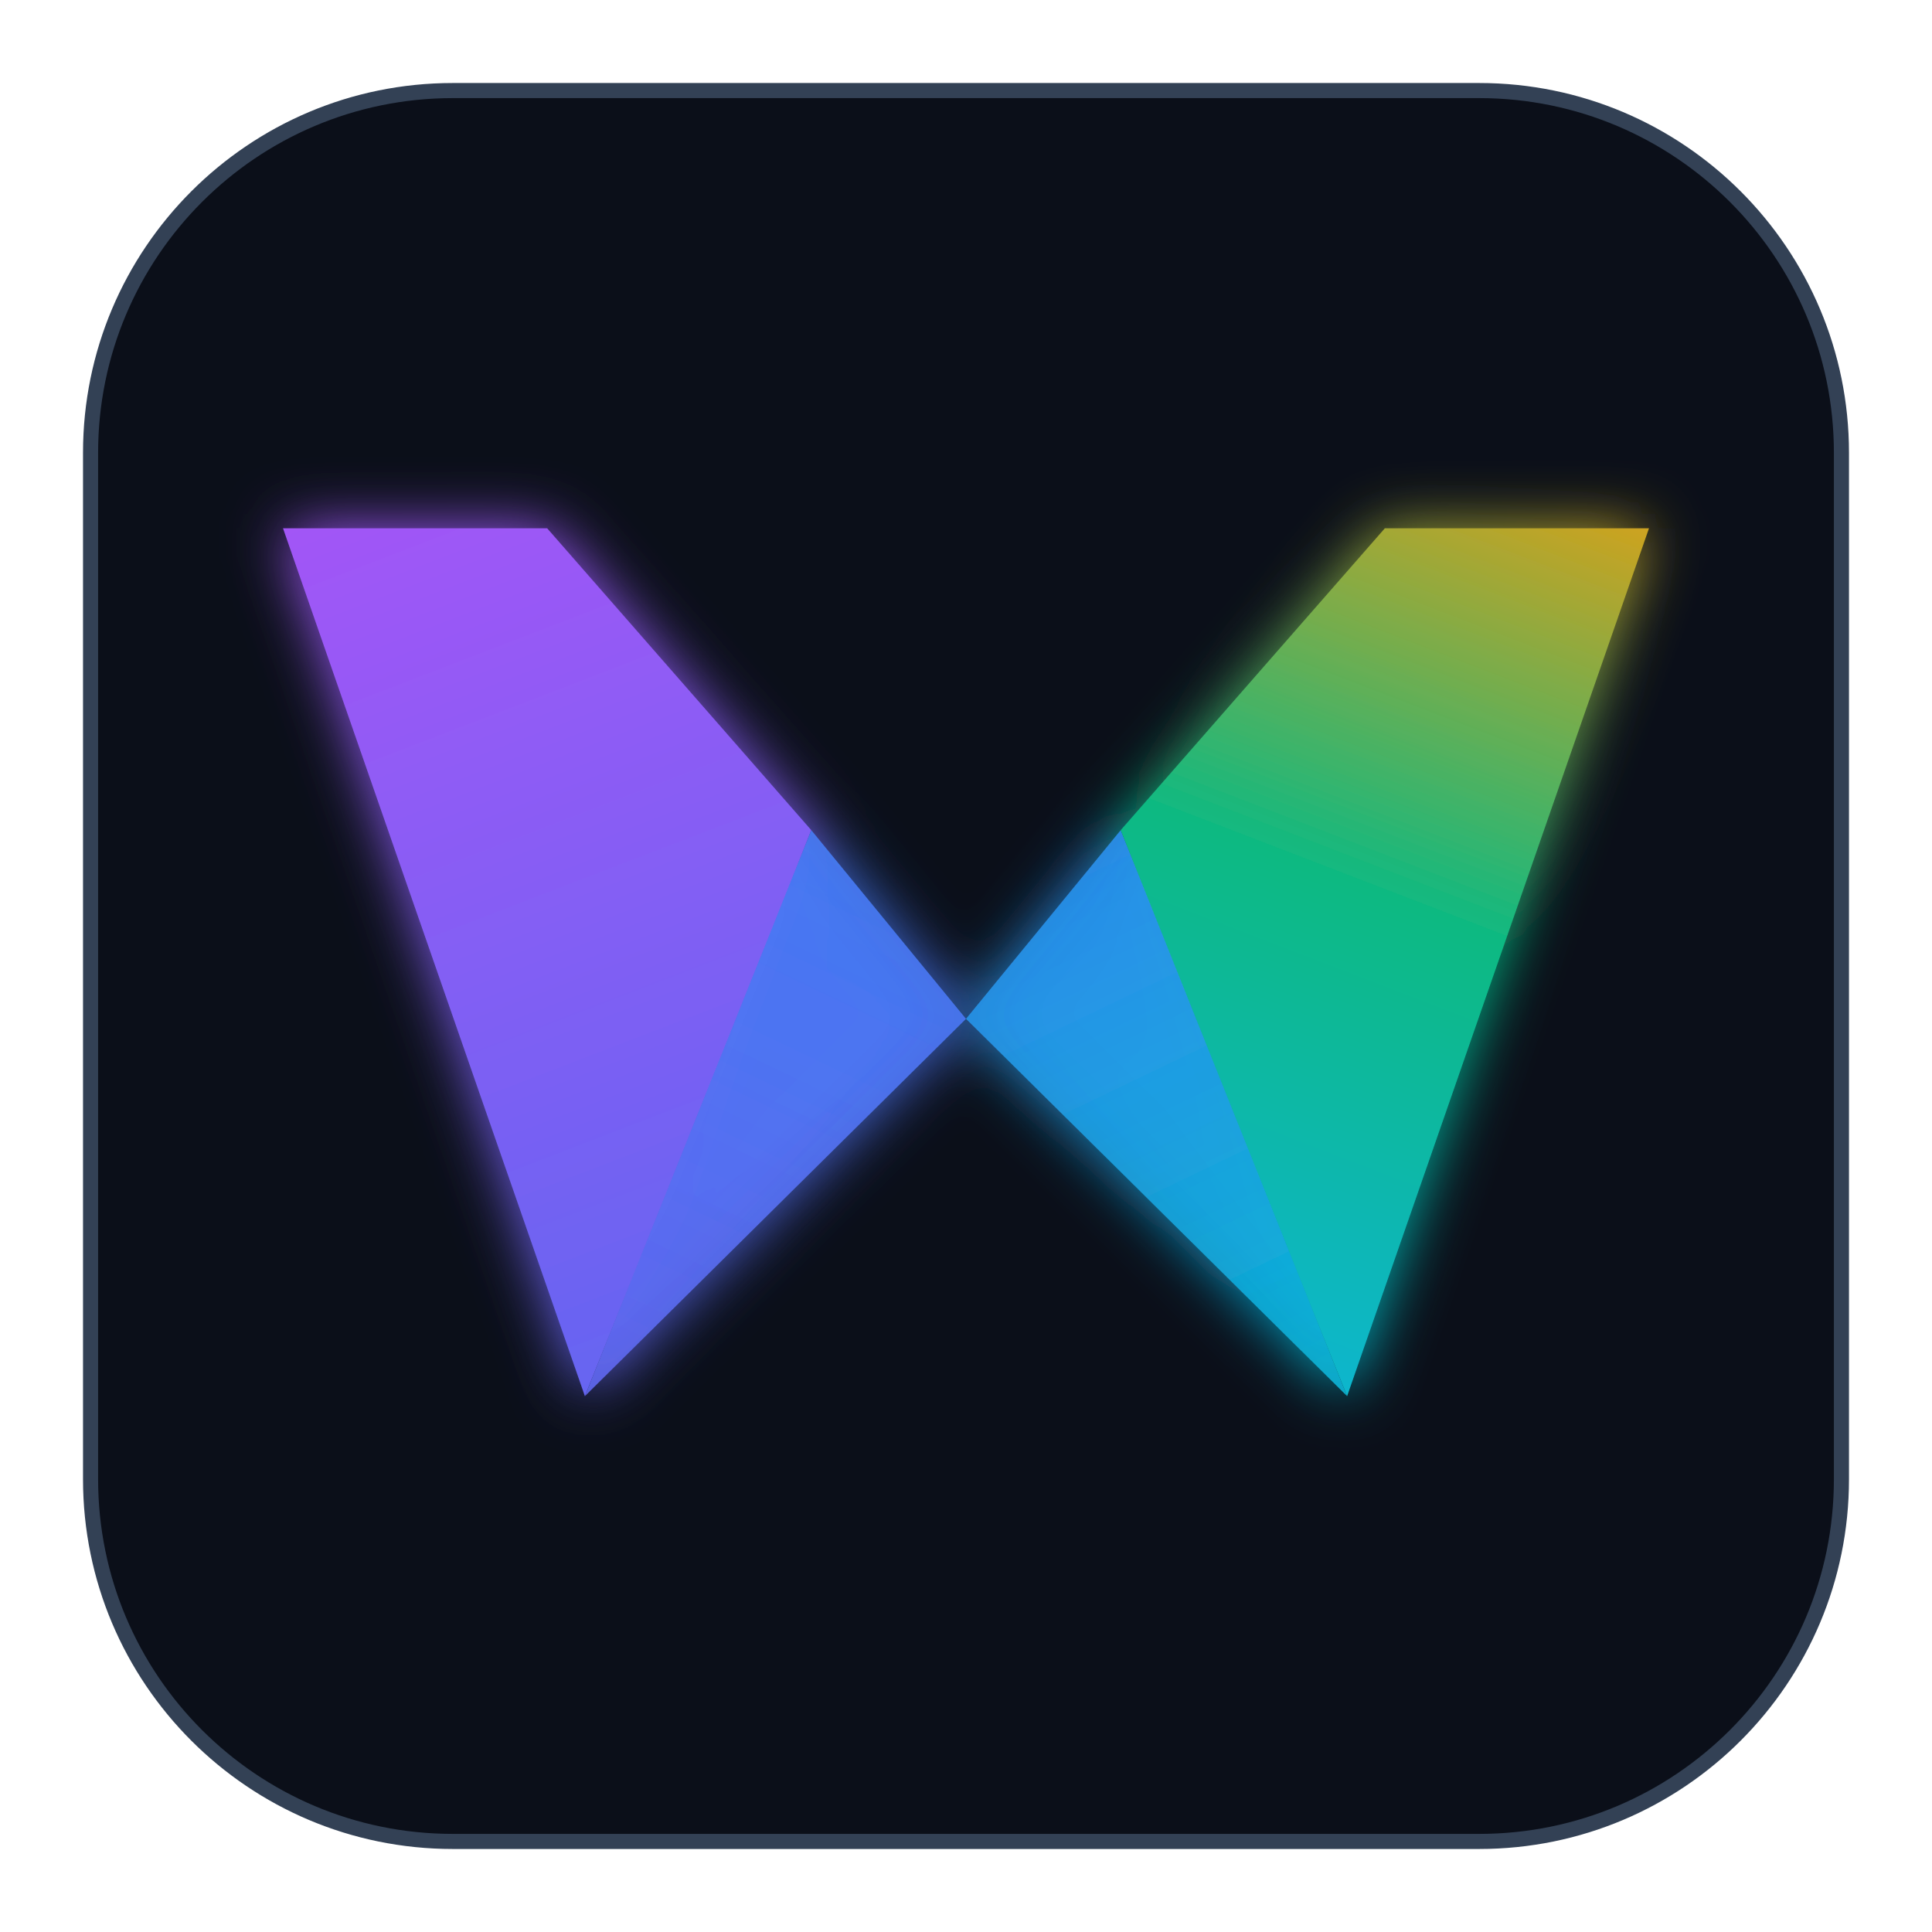
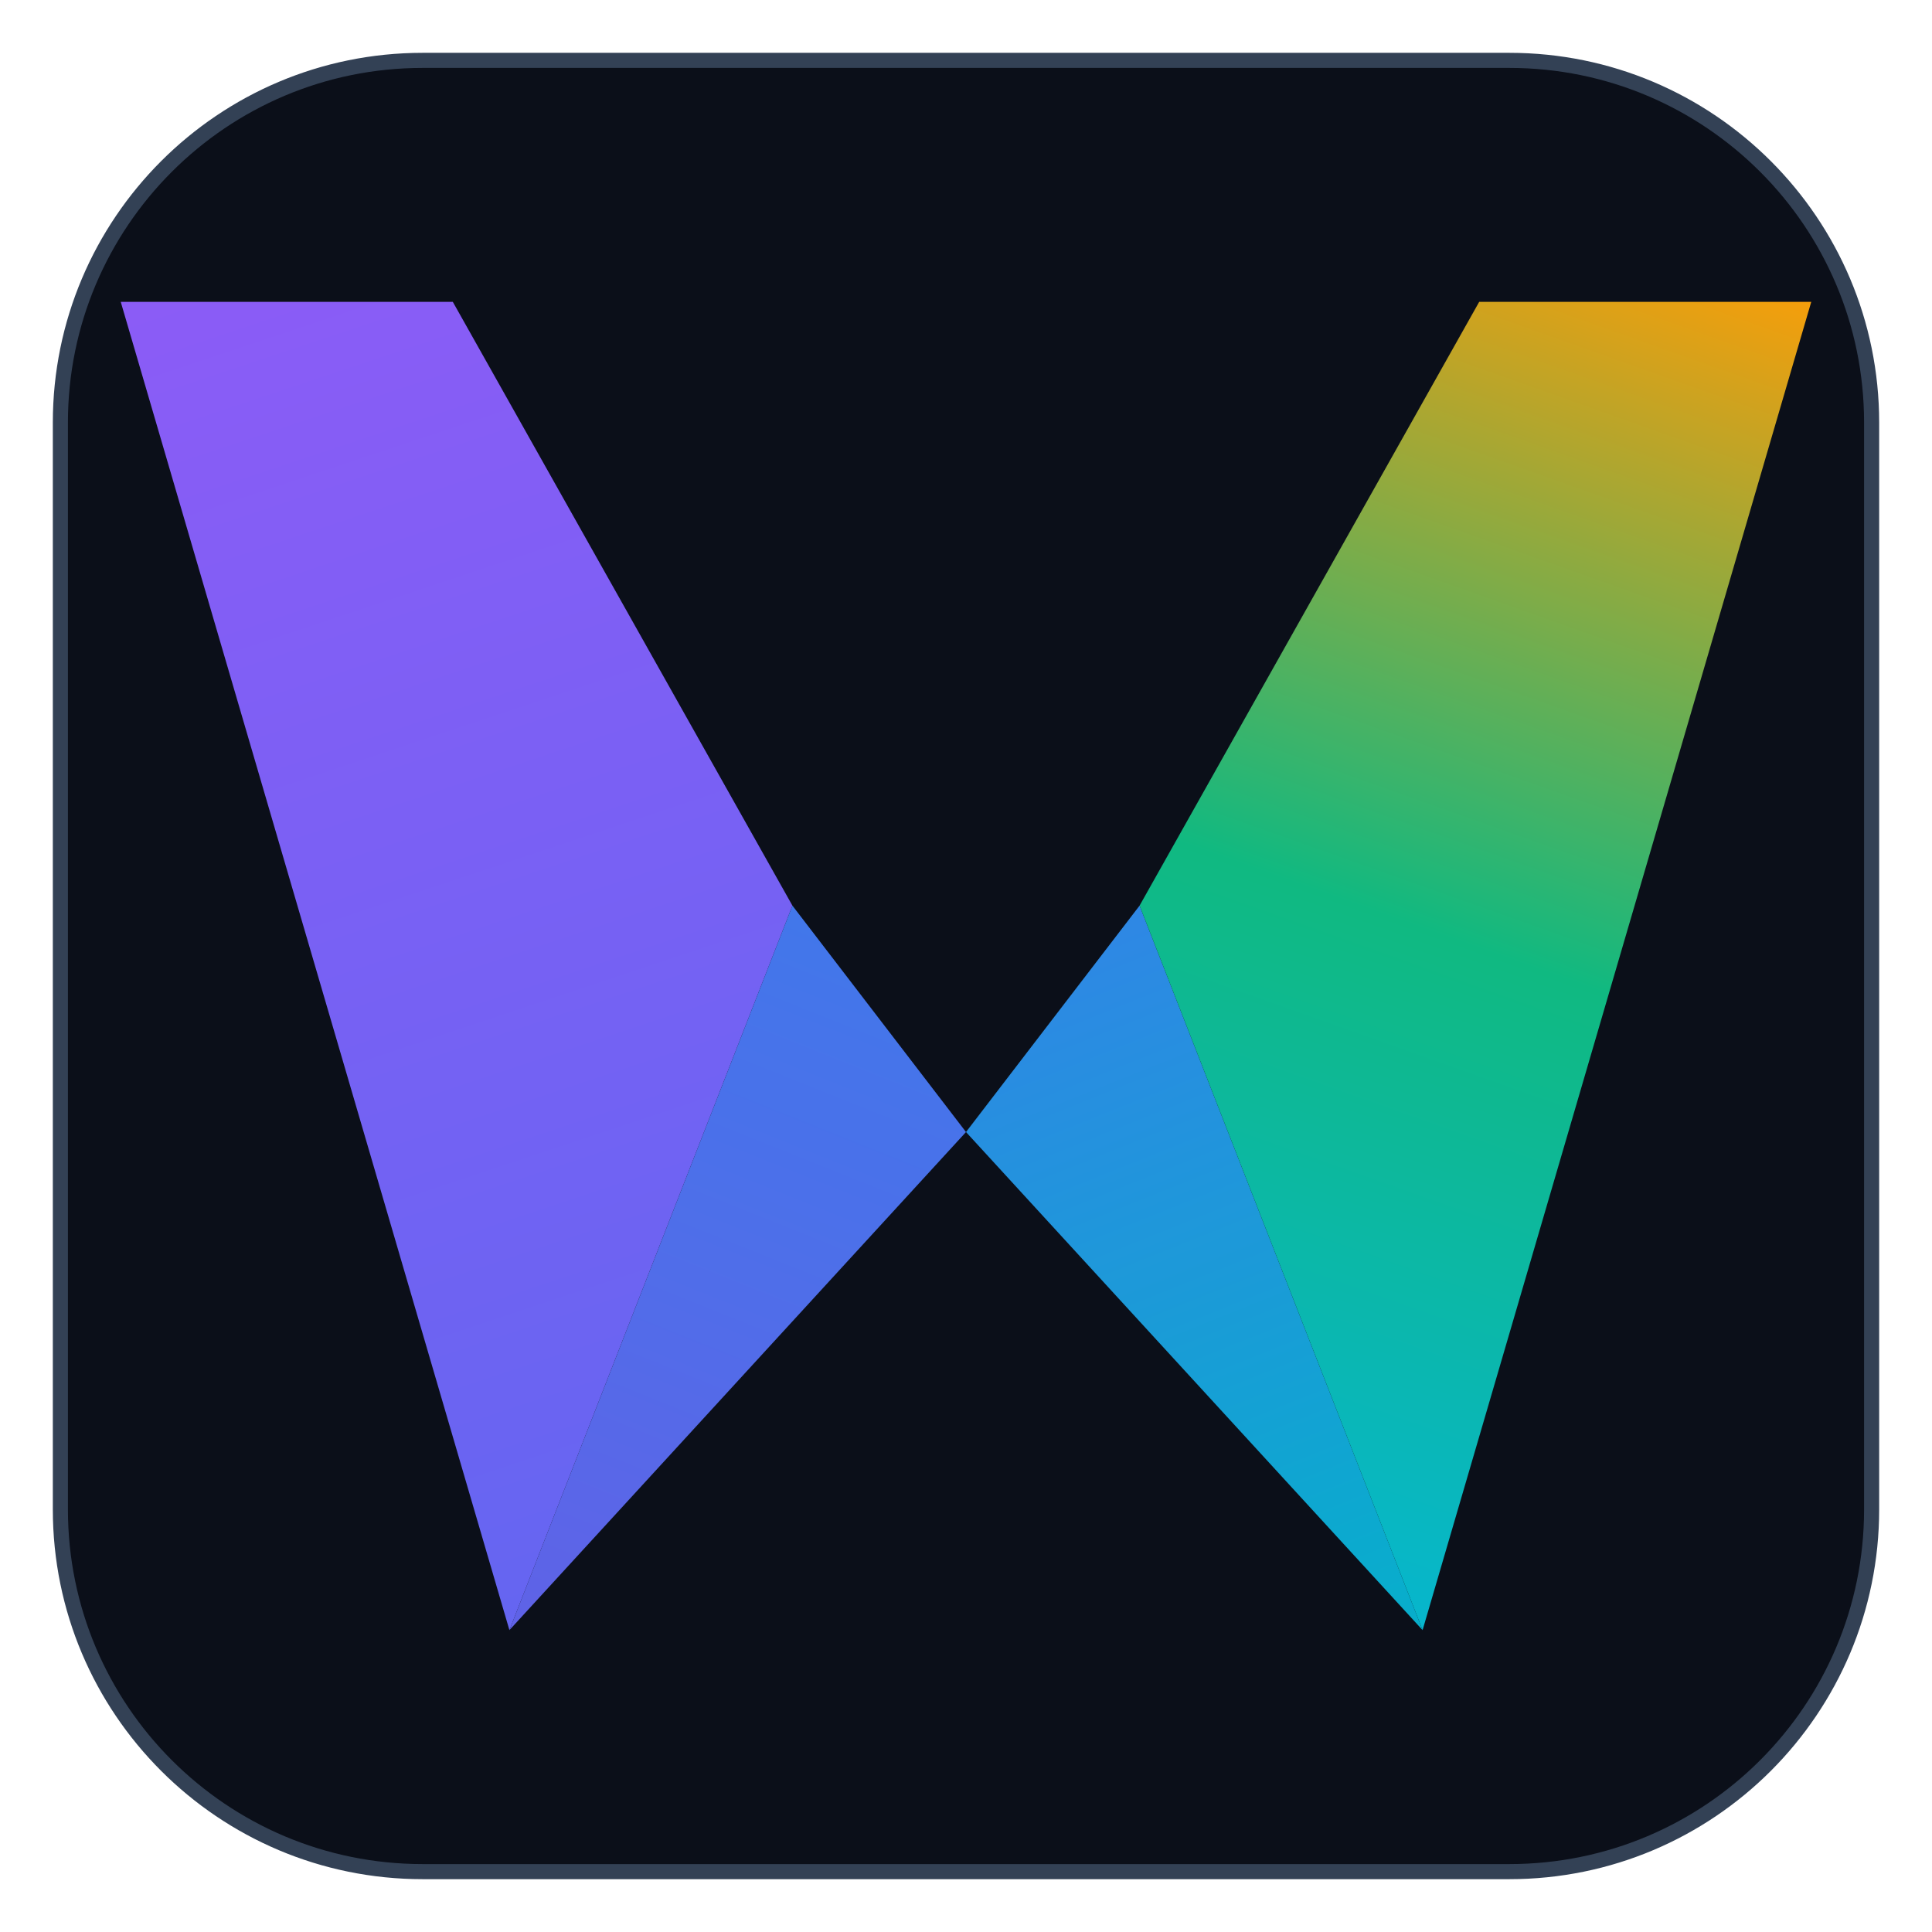
<svg xmlns="http://www.w3.org/2000/svg" viewBox="0 0 512 512" fill="none">
  <defs>
-     <linearGradient id="w2-facet-1" x1="60" y1="120" x2="160" y2="380" gradientUnits="userSpaceOnUse">
-       <stop offset="0%" stop-color="#a855f7" />
+     <linearGradient id="wm-facet-1" x1="40" y1="80" x2="160" y2="440" gradientUnits="userSpaceOnUse">
+       <stop offset="0%" stop-color="#8b5cf6" />
      <stop offset="100%" stop-color="#6366f1" />
    </linearGradient>
-     <linearGradient id="w2-facet-2" x1="160" y1="380" x2="256" y2="180" gradientUnits="userSpaceOnUse">
+     <linearGradient id="wm-facet-2" x1="160" y1="440" x2="256" y2="200" gradientUnits="userSpaceOnUse">
      <stop offset="0%" stop-color="#6366f1" />
      <stop offset="100%" stop-color="#3b82f6" />
    </linearGradient>
-     <linearGradient id="w2-facet-3" x1="256" y1="180" x2="352" y2="380" gradientUnits="userSpaceOnUse">
+     <linearGradient id="wm-facet-3" x1="256" y1="200" x2="352" y2="440" gradientUnits="userSpaceOnUse">
      <stop offset="0%" stop-color="#3b82f6" />
      <stop offset="100%" stop-color="#06b6d4" />
    </linearGradient>
-     <linearGradient id="w2-facet-4" x1="352" y1="380" x2="452" y2="120" gradientUnits="userSpaceOnUse">
+     <linearGradient id="wm-facet-4" x1="352" y1="440" x2="480" y2="80" gradientUnits="userSpaceOnUse">
      <stop offset="0%" stop-color="#06b6d4" />
      <stop offset="50%" stop-color="#10b981" />
      <stop offset="100%" stop-color="#f59e0b" />
    </linearGradient>
-     <filter id="w2-glow" x="-20%" y="-20%" width="140%" height="140%">
-       <feGaussianBlur stdDeviation="8" result="blur" />
-       <feComposite in="SourceGraphic" in2="blur" operator="over" />
-     </filter>
  </defs>
-   <rect x="24" y="24" width="464" height="464" rx="96" fill="#0b0f19" stroke="#334155" stroke-width="4" />
-   <g filter="url(#w2-glow)">
-     <path d="M 75 140 L 155 370 L 215 220 L 145 140 Z" fill="url(#w2-facet-1)" />
-     <path d="M 215 220 L 155 370 L 256 270 Z" fill="url(#w2-facet-2)" opacity="0.9" />
-     <path d="M 256 270 L 357 370 L 297 220 Z" fill="url(#w2-facet-3)" opacity="0.9" />
-     <path d="M 297 220 L 357 370 L 437 140 L 367 140 Z" fill="url(#w2-facet-4)" />
+   <rect x="16" y="16" width="480" height="480" rx="96" fill="#0b0f19" stroke="#334155" stroke-width="4" />
+   <g>
+     <path d="M 32 80 L 135 432 L 210 240 L 120 80 Z" fill="url(#wm-facet-1)" />
+     <path d="M 210 240 L 135 432 L 256 300 Z" fill="url(#wm-facet-2)" opacity="0.95" />
+     <path d="M 256 300 L 377 432 L 302 240 Z" fill="url(#wm-facet-3)" opacity="0.95" />
+     <path d="M 302 240 L 377 432 L 480 80 L 392 80 Z" fill="url(#wm-facet-4)" />
  </g>
</svg>
